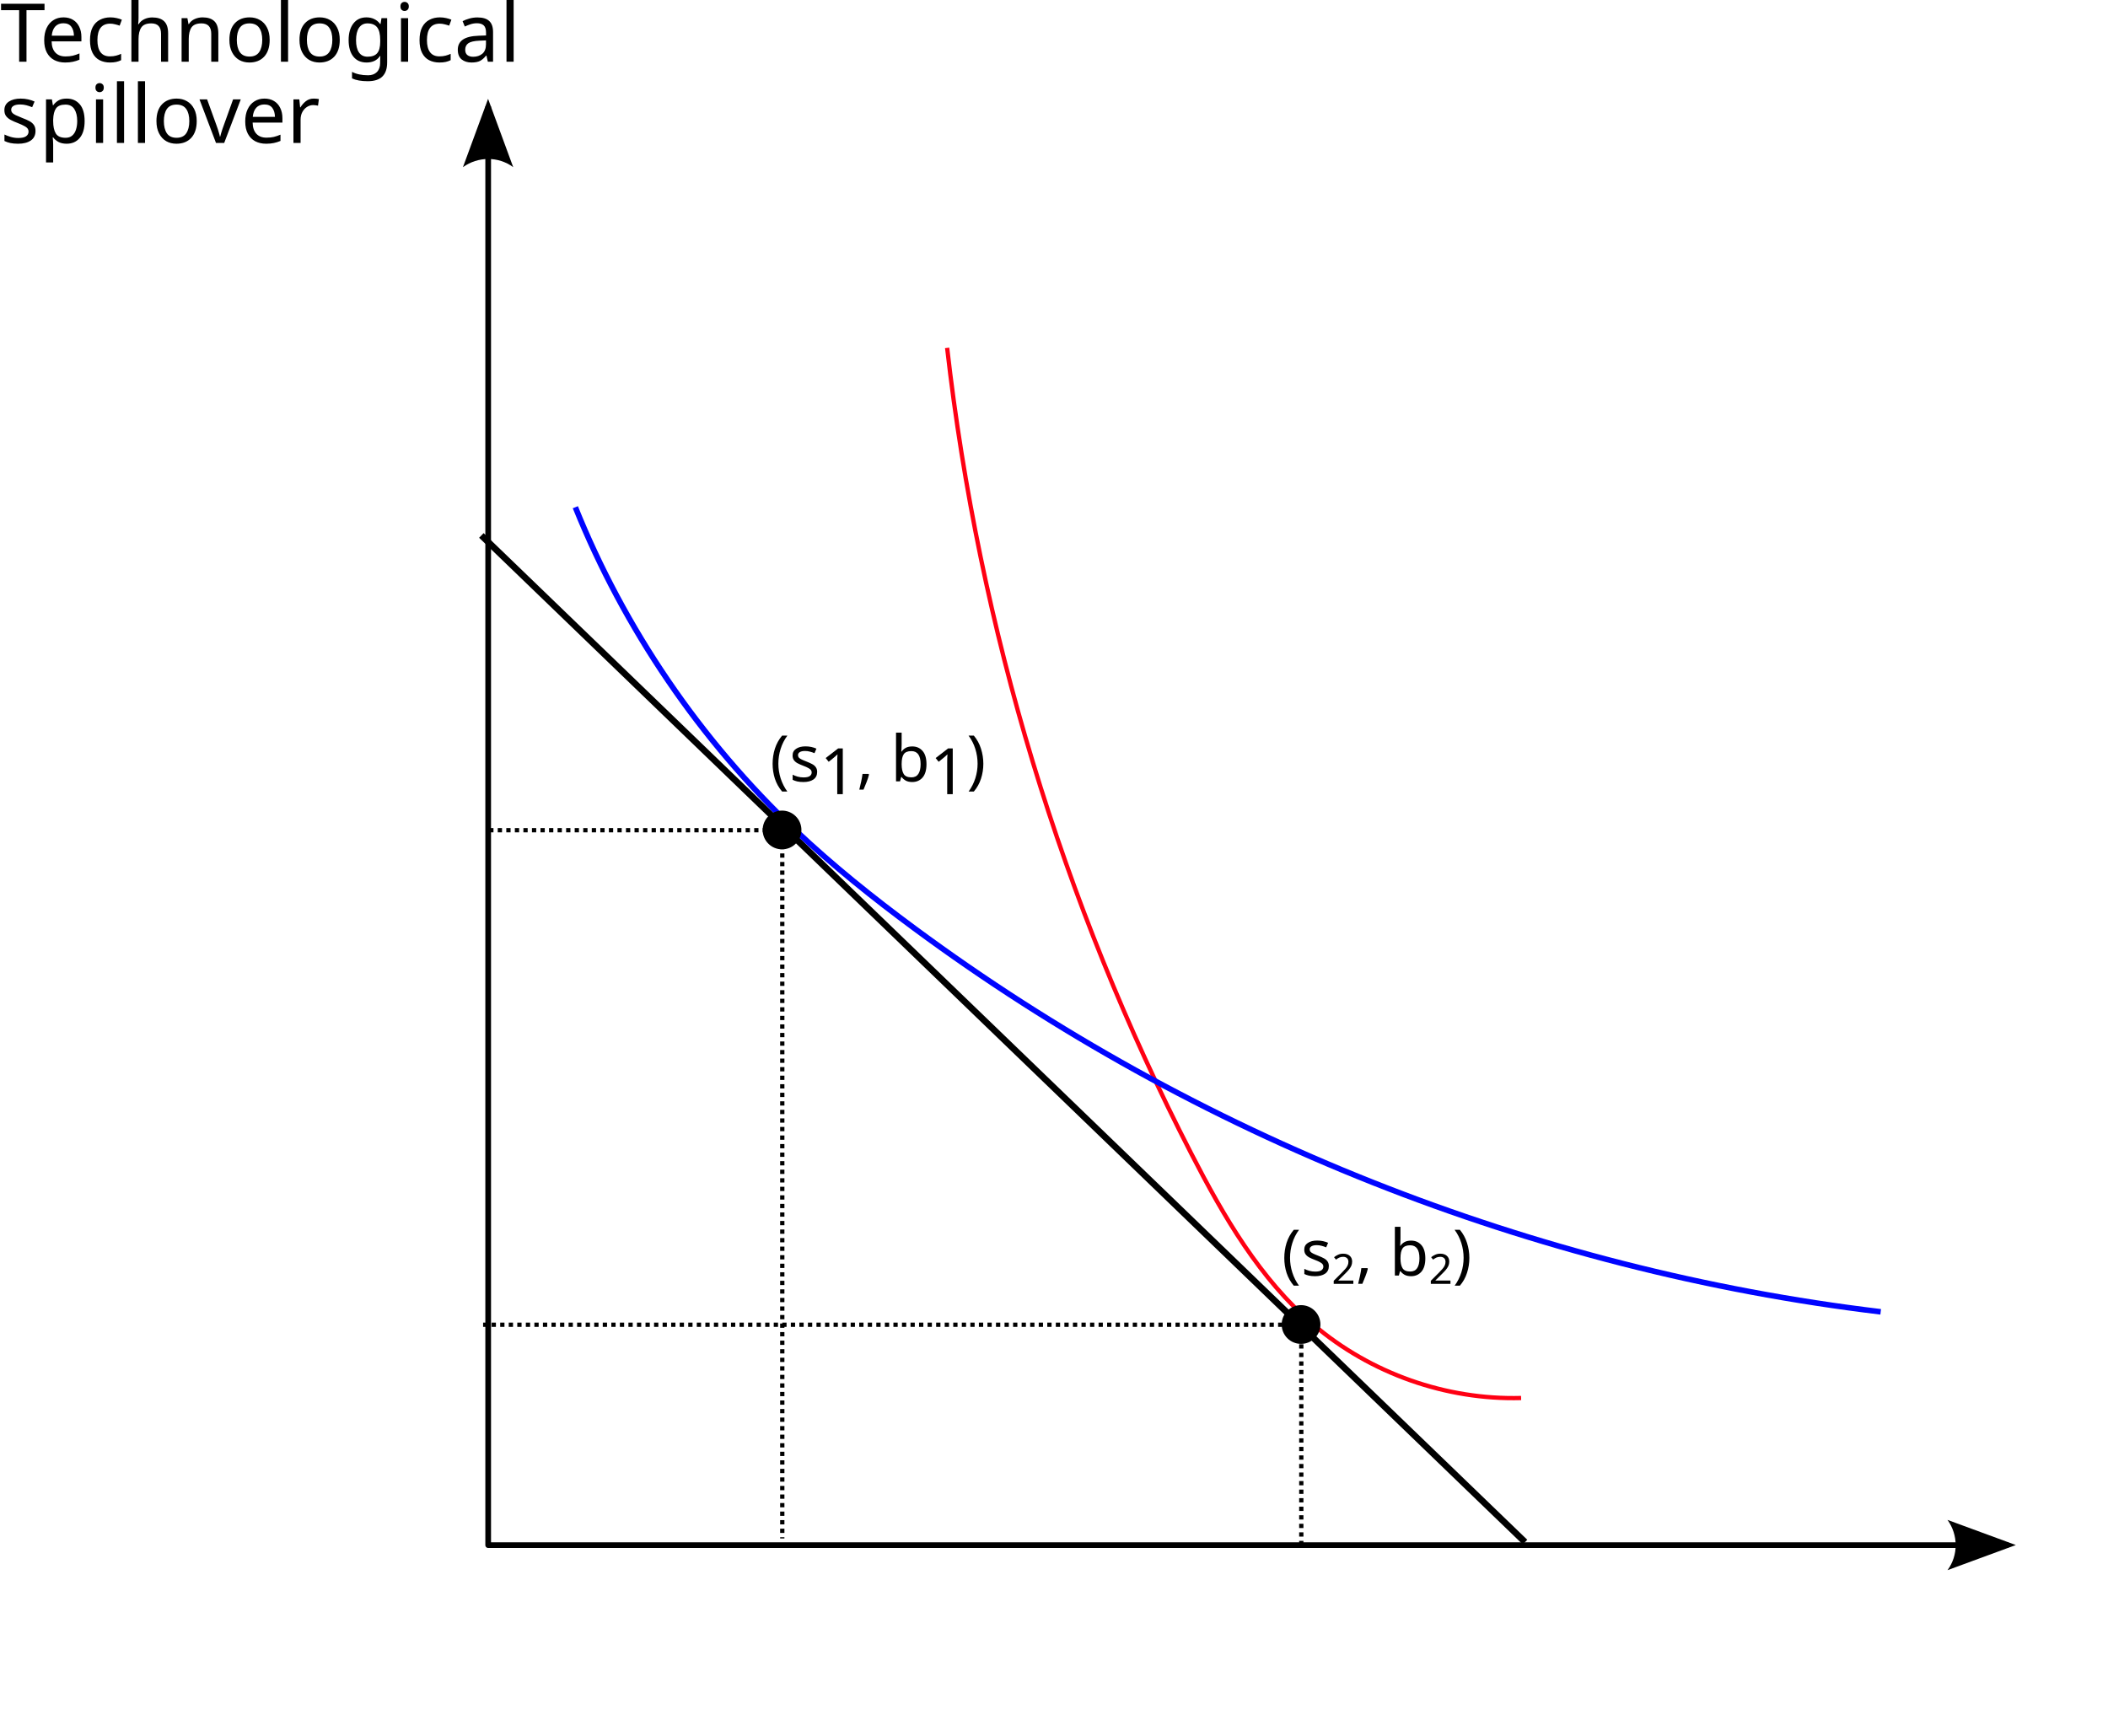
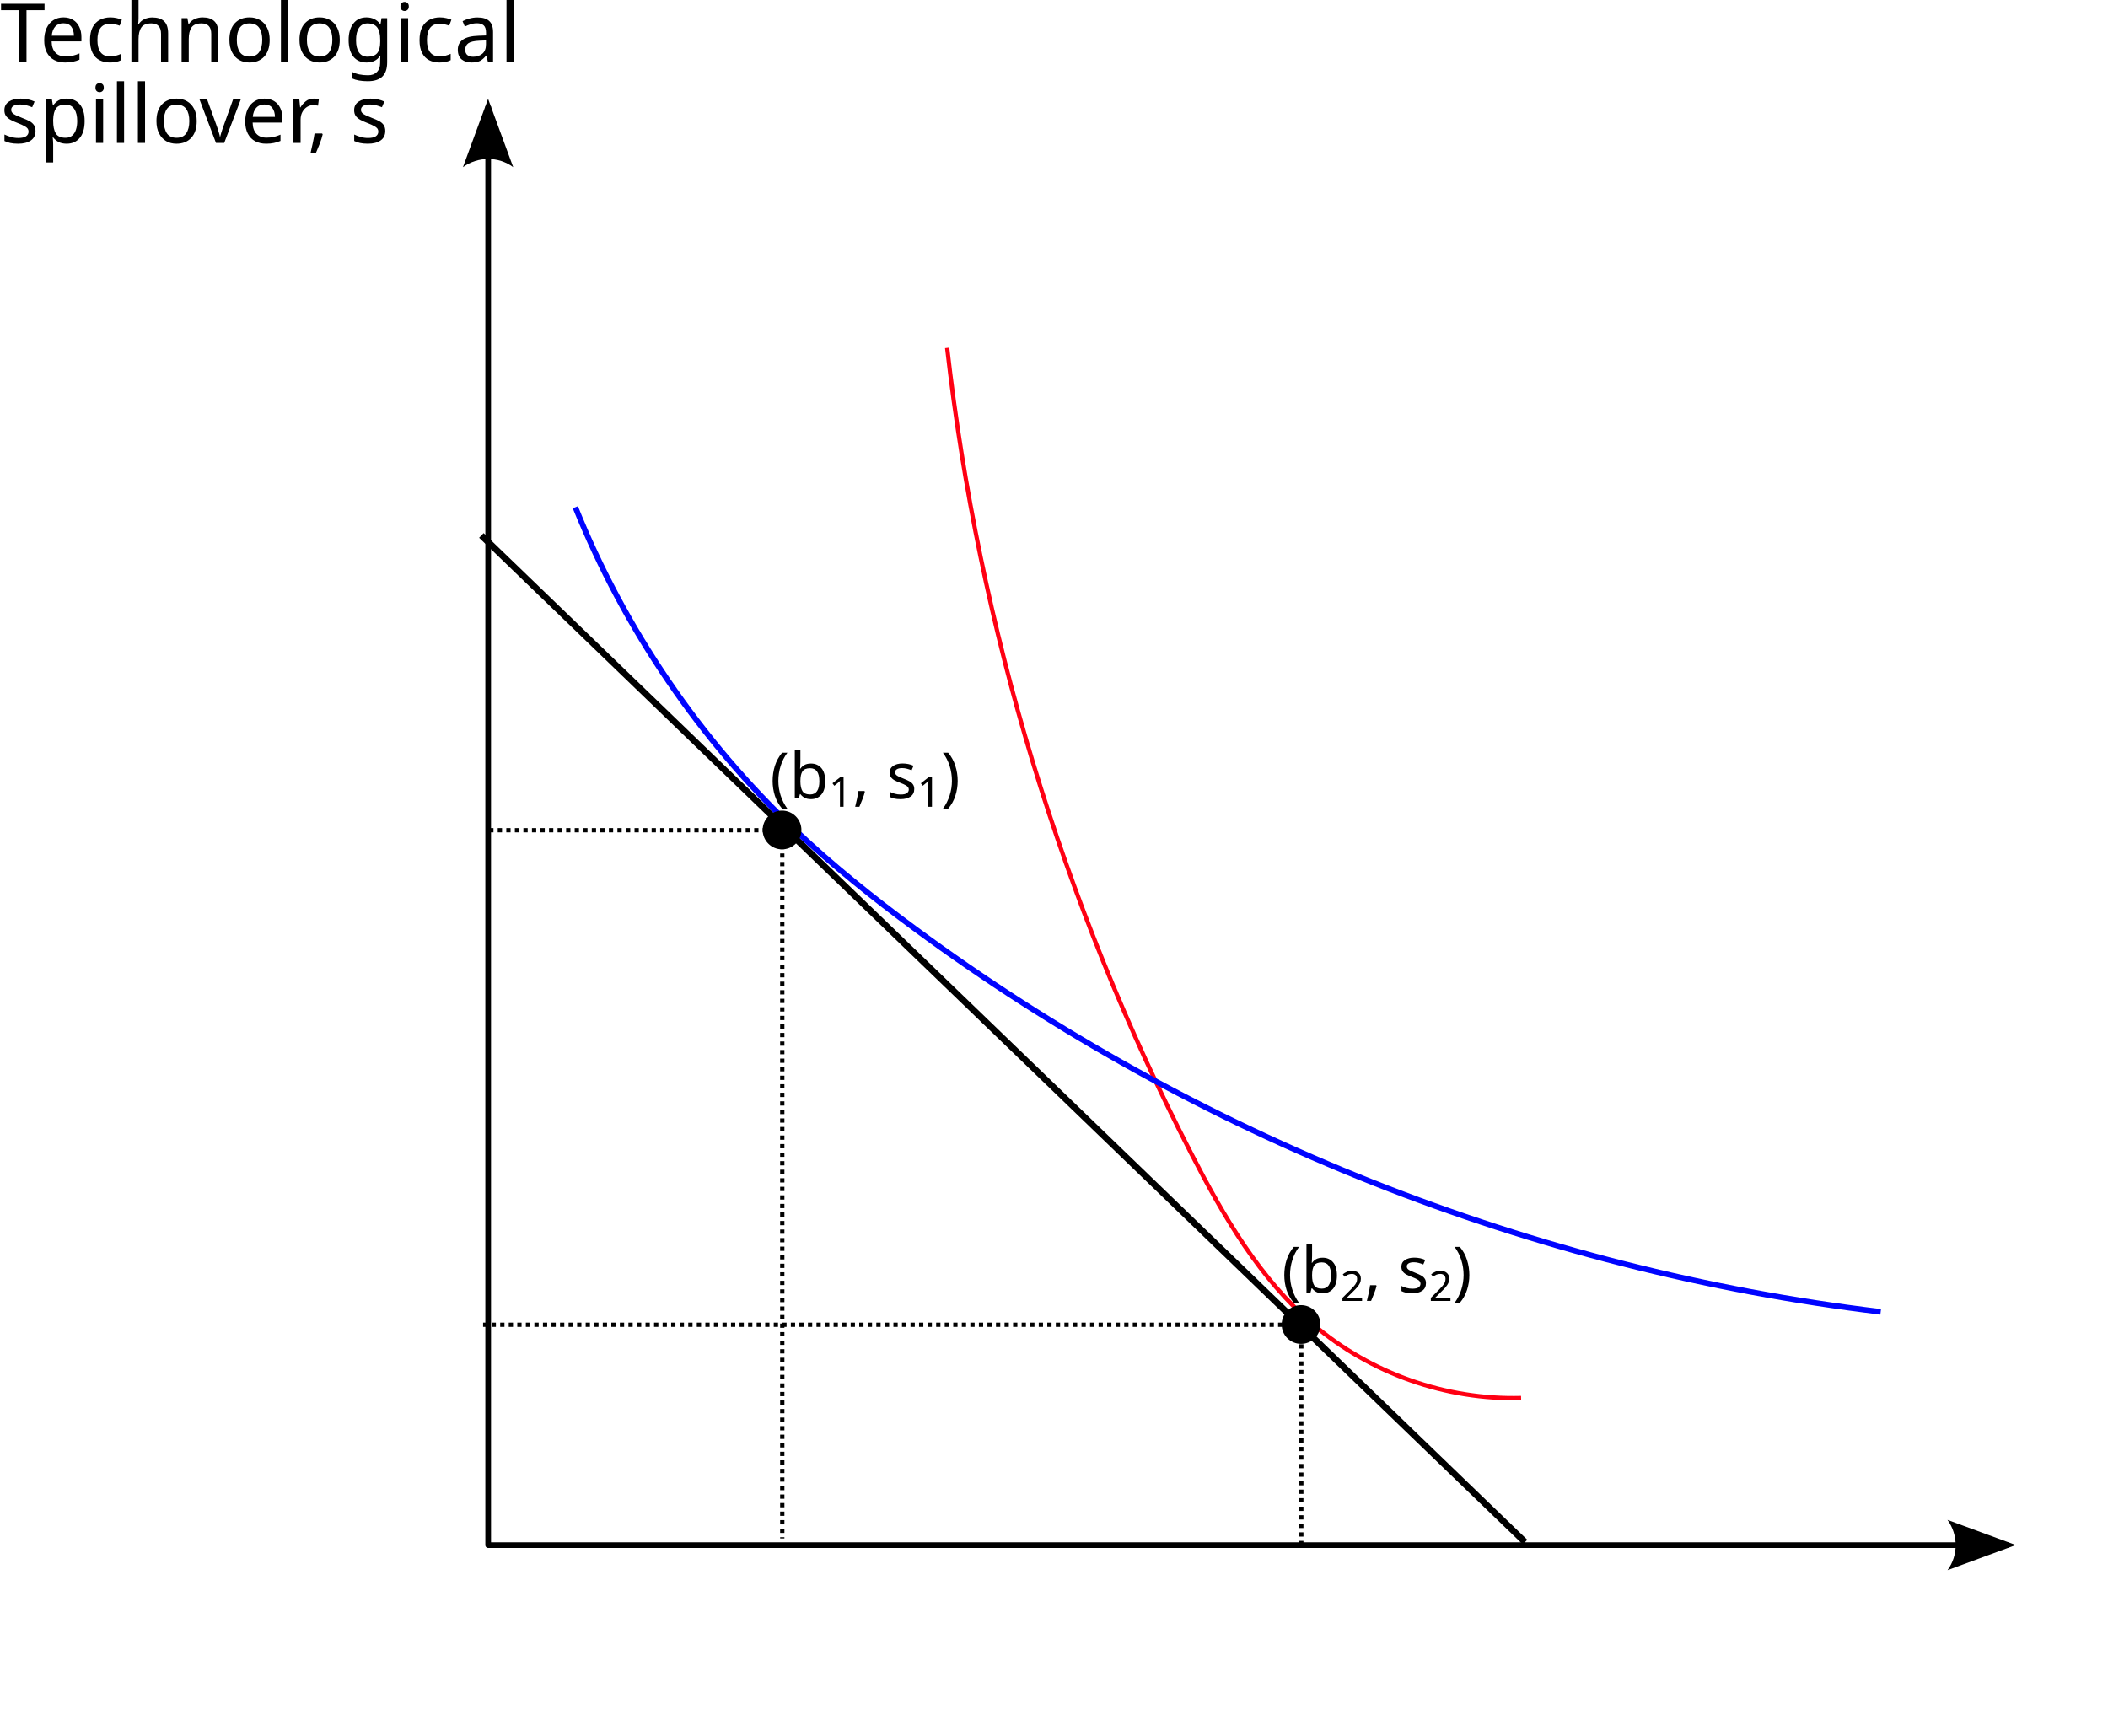
<svg xmlns="http://www.w3.org/2000/svg" width="493.196" height="406.157" id="svg3378" version="1.1">
  <defs id="defs3380">
    <marker orient="auto" refY="0" refX="0" id="DotL" style="overflow:visible">
      <path id="path4366" d="m -2.5,-1 c 0,2.76 -2.24,5 -5,5 -2.76,0 -5,-2.24 -5,-5 0,-2.76 2.24,-5 5,-5 2.76,0 5,2.24 5,5 z" style="fill-rule:evenodd;stroke:#000000;stroke-width:1pt" transform="matrix(0.8,0,0,0.8,5.92,0.8)" />
    </marker>
    <marker orient="auto" refY="0" refX="0" id="Arrow2Lstart" style="overflow:visible">
      <path id="path3971" style="fill-rule:evenodd;stroke-width:0.625;stroke-linejoin:round" d="M 8.719,4.034 -2.207,0.016 8.719,-4.002 c -1.745,2.372 -1.735,5.617 -6e-7,8.035 z" transform="matrix(1.1,0,0,1.1,1.1,0)" />
    </marker>
    <marker orient="auto" refY="0" refX="0" id="Arrow2Lend" style="overflow:visible">
      <path id="path3974" style="fill-rule:evenodd;stroke-width:0.625;stroke-linejoin:round" d="M 8.719,4.034 -2.207,0.016 8.719,-4.002 c -1.745,2.372 -1.735,5.617 -6e-7,8.035 z" transform="matrix(-1.1,0,0,-1.1,-1.1,0)" />
    </marker>
  </defs>
  <g id="layer1" transform="translate(-21.25932,-236.678)">
    <path style="fill:none;stroke:#000000;stroke-width:1.33;stroke-linecap:butt;stroke-linejoin:round;stroke-miterlimit:4;stroke-opacity:1;stroke-dasharray:none;stroke-dashoffset:0.8;marker-start:url(#Arrow2Lstart);marker-end:url(#Arrow2Lend)" d="m 135.476,261.569 0,336.645 355.65,0" id="path2999" />
-     <flowRoot xml:space="preserve" id="flowRoot5534" style="font-size:40px;font-style:normal;font-weight:normal;line-height:100%;letter-spacing:0px;word-spacing:0px;fill:#000000;fill-opacity:1;stroke:none;font-family:Sans" transform="matrix(0.950209,0,0,0.950209,6.111702,72.13333)">
+     <flowRoot xml:space="preserve" id="flowRoot5534" style="font-size:40px;font-style:normal;font-weight:normal;line-height:100%;letter-spacing:0px;word-spacing:0px;fill:#000000;fill-opacity:1;stroke:none;font-family:Sans" transform="matrix(0.950209,0,0,0.950209,-28.17401,72.13333)">
      <flowRegion id="flowRegion5536">
-         <rect id="rect5538" width="80" height="51" x="465" y="564.362" style="line-height:100%" />
+         <rect id="rect5538" width="102.551" height="46.49" x="465" y="564.362" style="line-height:100%" />
      </flowRegion>
      <flowPara id="flowPara5540" style="font-size:20px;line-height:100%">Private</flowPara>
-       <flowPara style="font-size:20px;line-height:100%" id="flowPara5542">benefit</flowPara>
+       <flowPara style="font-size:20px;line-height:100%" id="flowPara5542">benefit, b</flowPara>
    </flowRoot>
    <text xml:space="preserve" style="font-size:19.004px;font-style:normal;font-weight:normal;line-height:100%;letter-spacing:0px;word-spacing:0px;fill:#000000;fill-opacity:1;stroke:none;font-family:Sans" x="21.315" y="251.117" id="text5552">
      <tspan id="tspan5554" x="21.315" y="251.117">Technological</tspan>
-       <tspan x="21.315" y="270.121" id="tspan5556">spillover</tspan>
+       <tspan x="21.315" y="270.121" id="tspan5556">spillover, s</tspan>
    </text>
    <path style="fill:none;stroke:#000000;stroke-width:1.513px;stroke-linecap:butt;stroke-linejoin:miter;stroke-opacity:1" d="m 133.882,361.964 244.181,235.537 0,0" id="path3466" />
    <path style="fill:none;stroke:#ff0013;stroke-width:1px;stroke-linecap:butt;stroke-linejoin:miter;stroke-opacity:1" d="m 242.857,318.076 c 7.448,65.619 26.914,129.856 57.143,188.571 7.55,14.664 16.019,29.301 28.571,40 13.364,11.39 31.018,17.621 48.571,17.143" id="path3482" />
    <path style="fill:none;stroke:#0004ff;stroke-width:1.308px;stroke-linecap:butt;stroke-linejoin:miter;stroke-opacity:1" d="m 155.868,355.36 c 11.5,28.524 29.219,54.523 51.562,75.657 8.717,8.245 18.112,15.747 27.764,22.873 65.958,48.697 144.68,79.942 226.08,89.733" id="path3482-7" />
    <path style="fill:none;stroke:#000000;stroke-width:1;stroke-linecap:butt;stroke-linejoin:miter;stroke-miterlimit:4;stroke-opacity:1;stroke-dasharray:1, 1;stroke-dashoffset:0;marker-mid:url(#DotL)" d="m 135.714,430.934 68.571,0 0,165.714" id="path4299" />
    <path style="fill:none;stroke:#000000;stroke-width:1;stroke-linecap:butt;stroke-linejoin:miter;stroke-miterlimit:4;stroke-opacity:1;stroke-dasharray:1, 1;stroke-dashoffset:0;marker-start:none;marker-mid:url(#DotL)" d="m 134.286,546.648 191.429,0 0,51.429" id="path4749" />
    <text xml:space="preserve" style="font-size:8px;font-style:normal;font-weight:normal;line-height:125%;letter-spacing:0px;word-spacing:0px;fill:#000000;fill-opacity:1;stroke:none;font-family:Sans" x="192.857" y="398.076" id="text5123">
      <tspan id="tspan5125" x="192.857" y="398.076" />
    </text>
-     <text xml:space="preserve" style="font-size:40px;font-style:normal;font-weight:normal;line-height:125%;letter-spacing:0px;word-spacing:0px;fill:#000000;fill-opacity:1;stroke:none;font-family:Sans" x="201.429" y="419.505" id="text5127">
-       <tspan id="tspan5129" x="201.429" y="419.505" style="font-size:15px">(s<tspan style="font-size:15px;baseline-shift:sub" id="tspan5133">1</tspan>, b<tspan style="font-size:15px;baseline-shift:sub" id="tspan5131">1</tspan>)</tspan>
+     <text xml:space="preserve" style="font-size:40px;font-style:normal;font-weight:normal;line-height:125%;letter-spacing:0px;word-spacing:0px;fill:#000000;fill-opacity:1;stroke:none;font-family:Sans" x="201.429" y="423.505" id="text5127">
+       <tspan id="tspan5129" x="201.429" y="423.505" style="font-size:15px">(b<tspan style="font-size:65.001%;baseline-shift:sub" id="tspan3023">1</tspan>, s<tspan style="font-size:65.001%;baseline-shift:sub" id="tspan3019">1</tspan>)</tspan>
    </text>
-     <text xml:space="preserve" style="font-size:40px;font-style:normal;font-weight:normal;line-height:125%;letter-spacing:0px;word-spacing:0px;fill:#000000;fill-opacity:1;stroke:none;font-family:Sans" x="321.146" y="535.132" id="text5127-4">
-       <tspan id="tspan5129-1" x="321.146" y="535.132" style="font-size:15px">(s<tspan style="font-size:65.001%;baseline-shift:sub" id="tspan5162">2</tspan>, b<tspan style="font-size:65.001%;baseline-shift:sub" id="tspan5164">2</tspan>)</tspan>
+     <text xml:space="preserve" style="font-size:40px;font-style:normal;font-weight:normal;line-height:125%;letter-spacing:0px;word-spacing:0px;fill:#000000;fill-opacity:1;stroke:none;font-family:Sans" x="321.146" y="539.132" id="text5127-4">
+       <tspan id="tspan5129-1" x="321.146" y="539.132" style="font-size:15px">(b<tspan style="font-size:65.001%;baseline-shift:sub" id="tspan5162">2</tspan>, s<tspan style="font-size:65.001%;baseline-shift:sub" id="tspan5164">2</tspan>)</tspan>
    </text>
  </g>
</svg>
